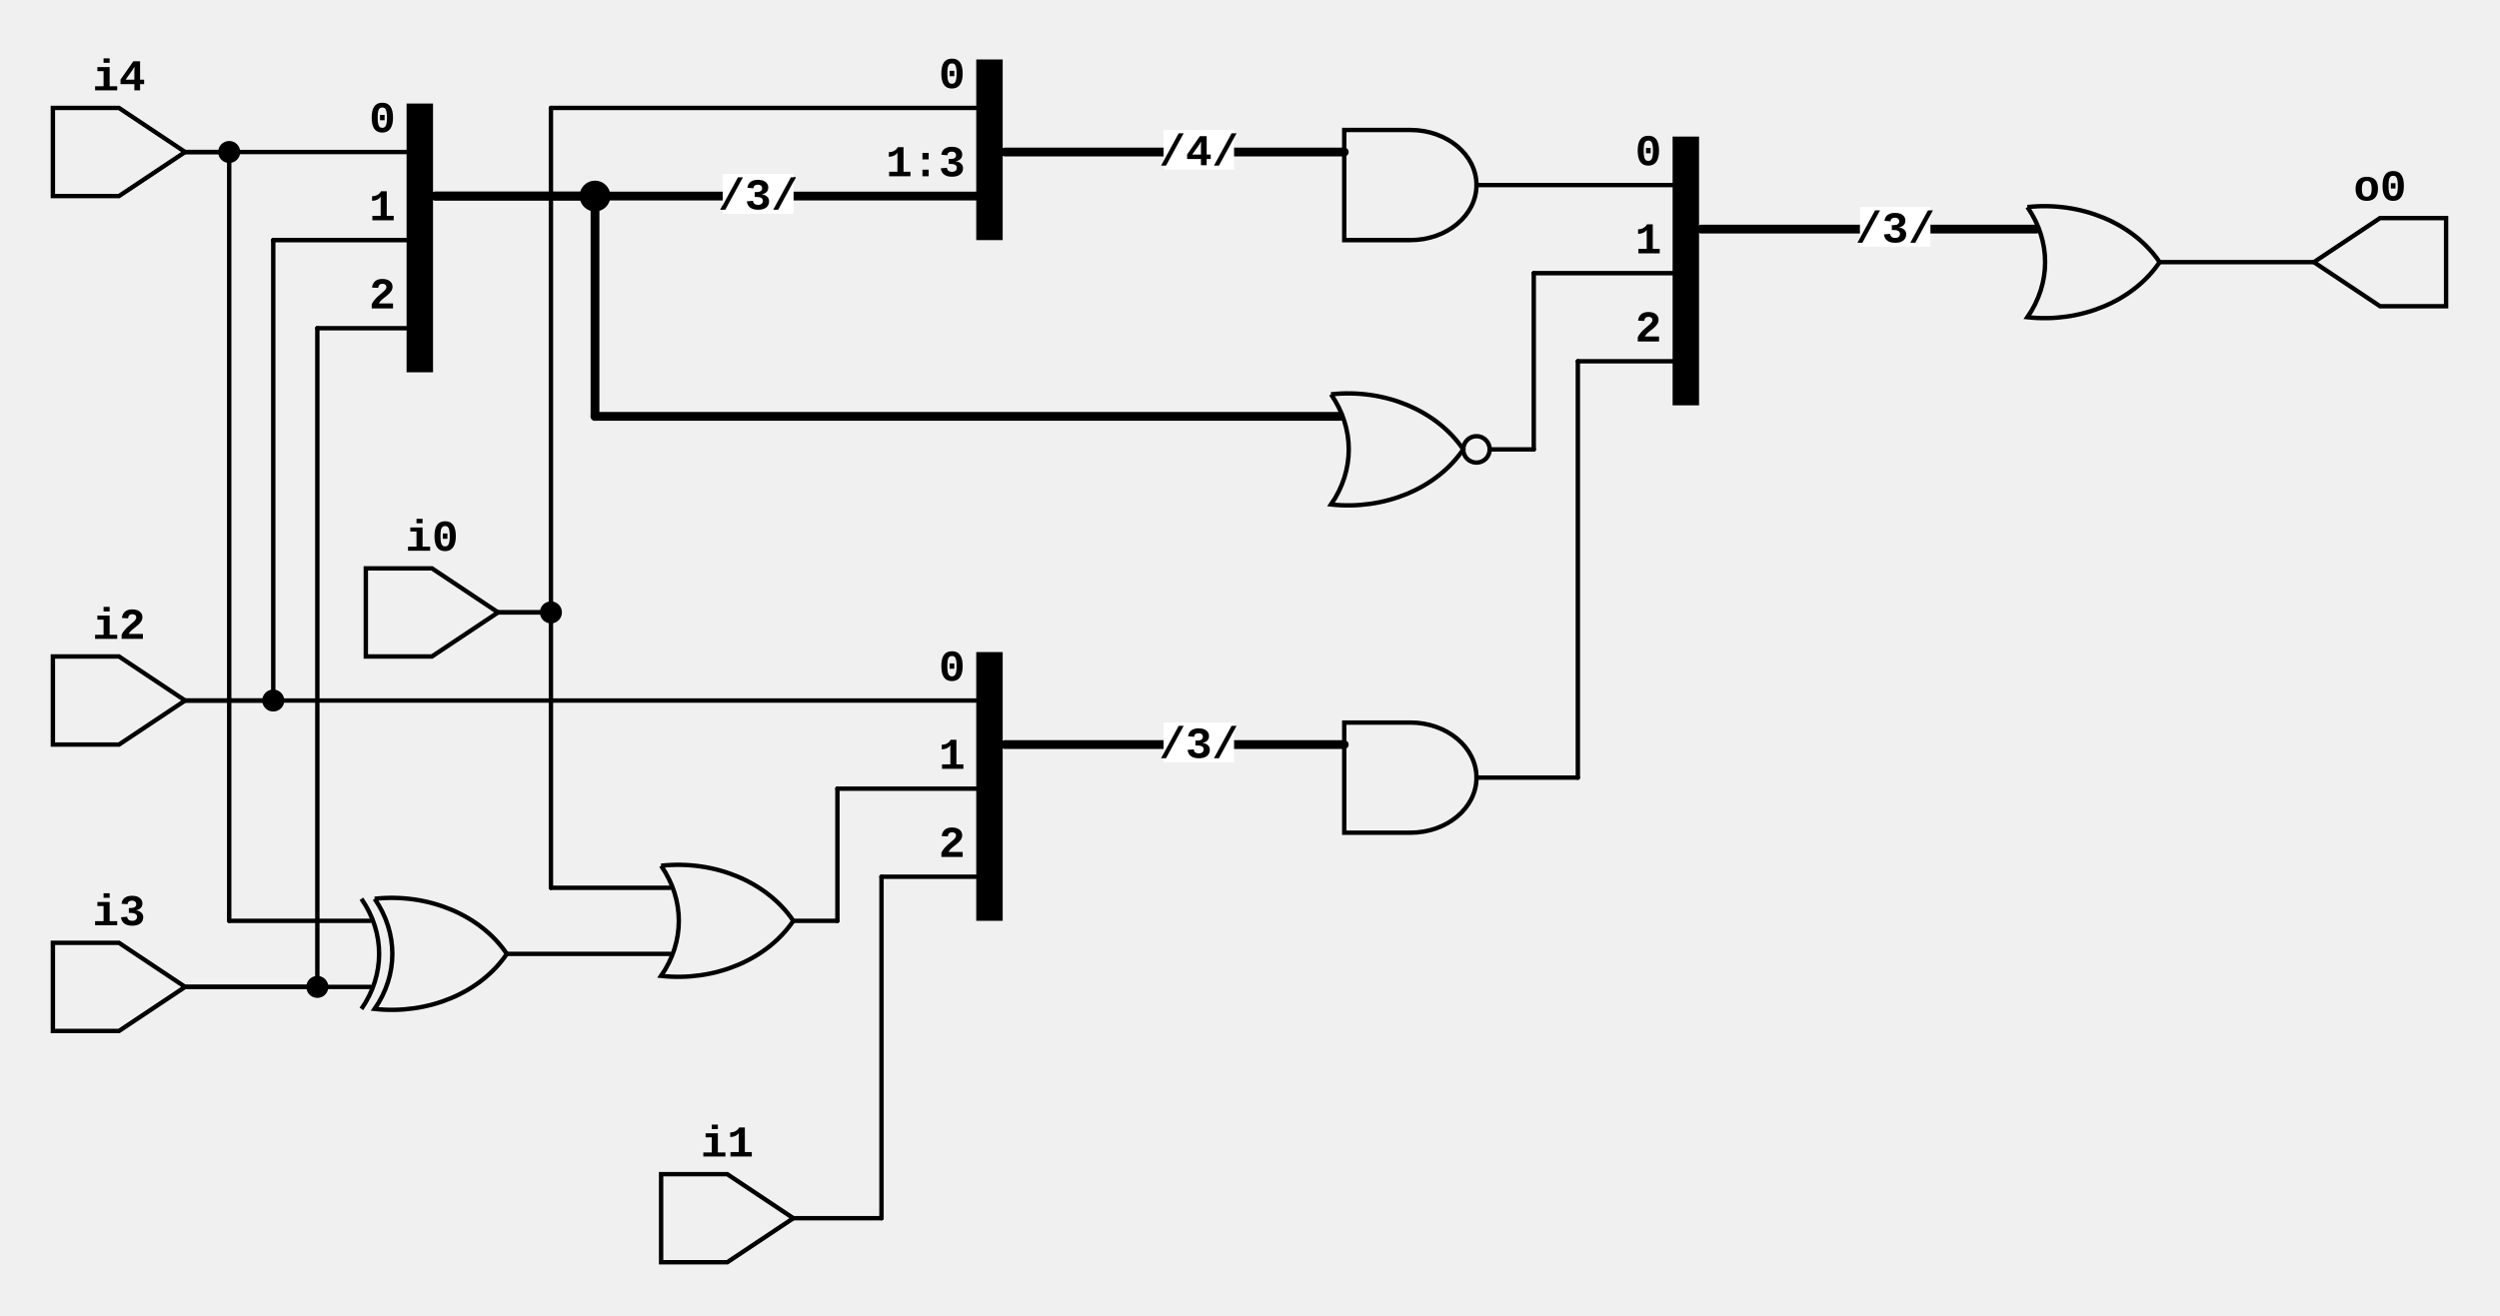
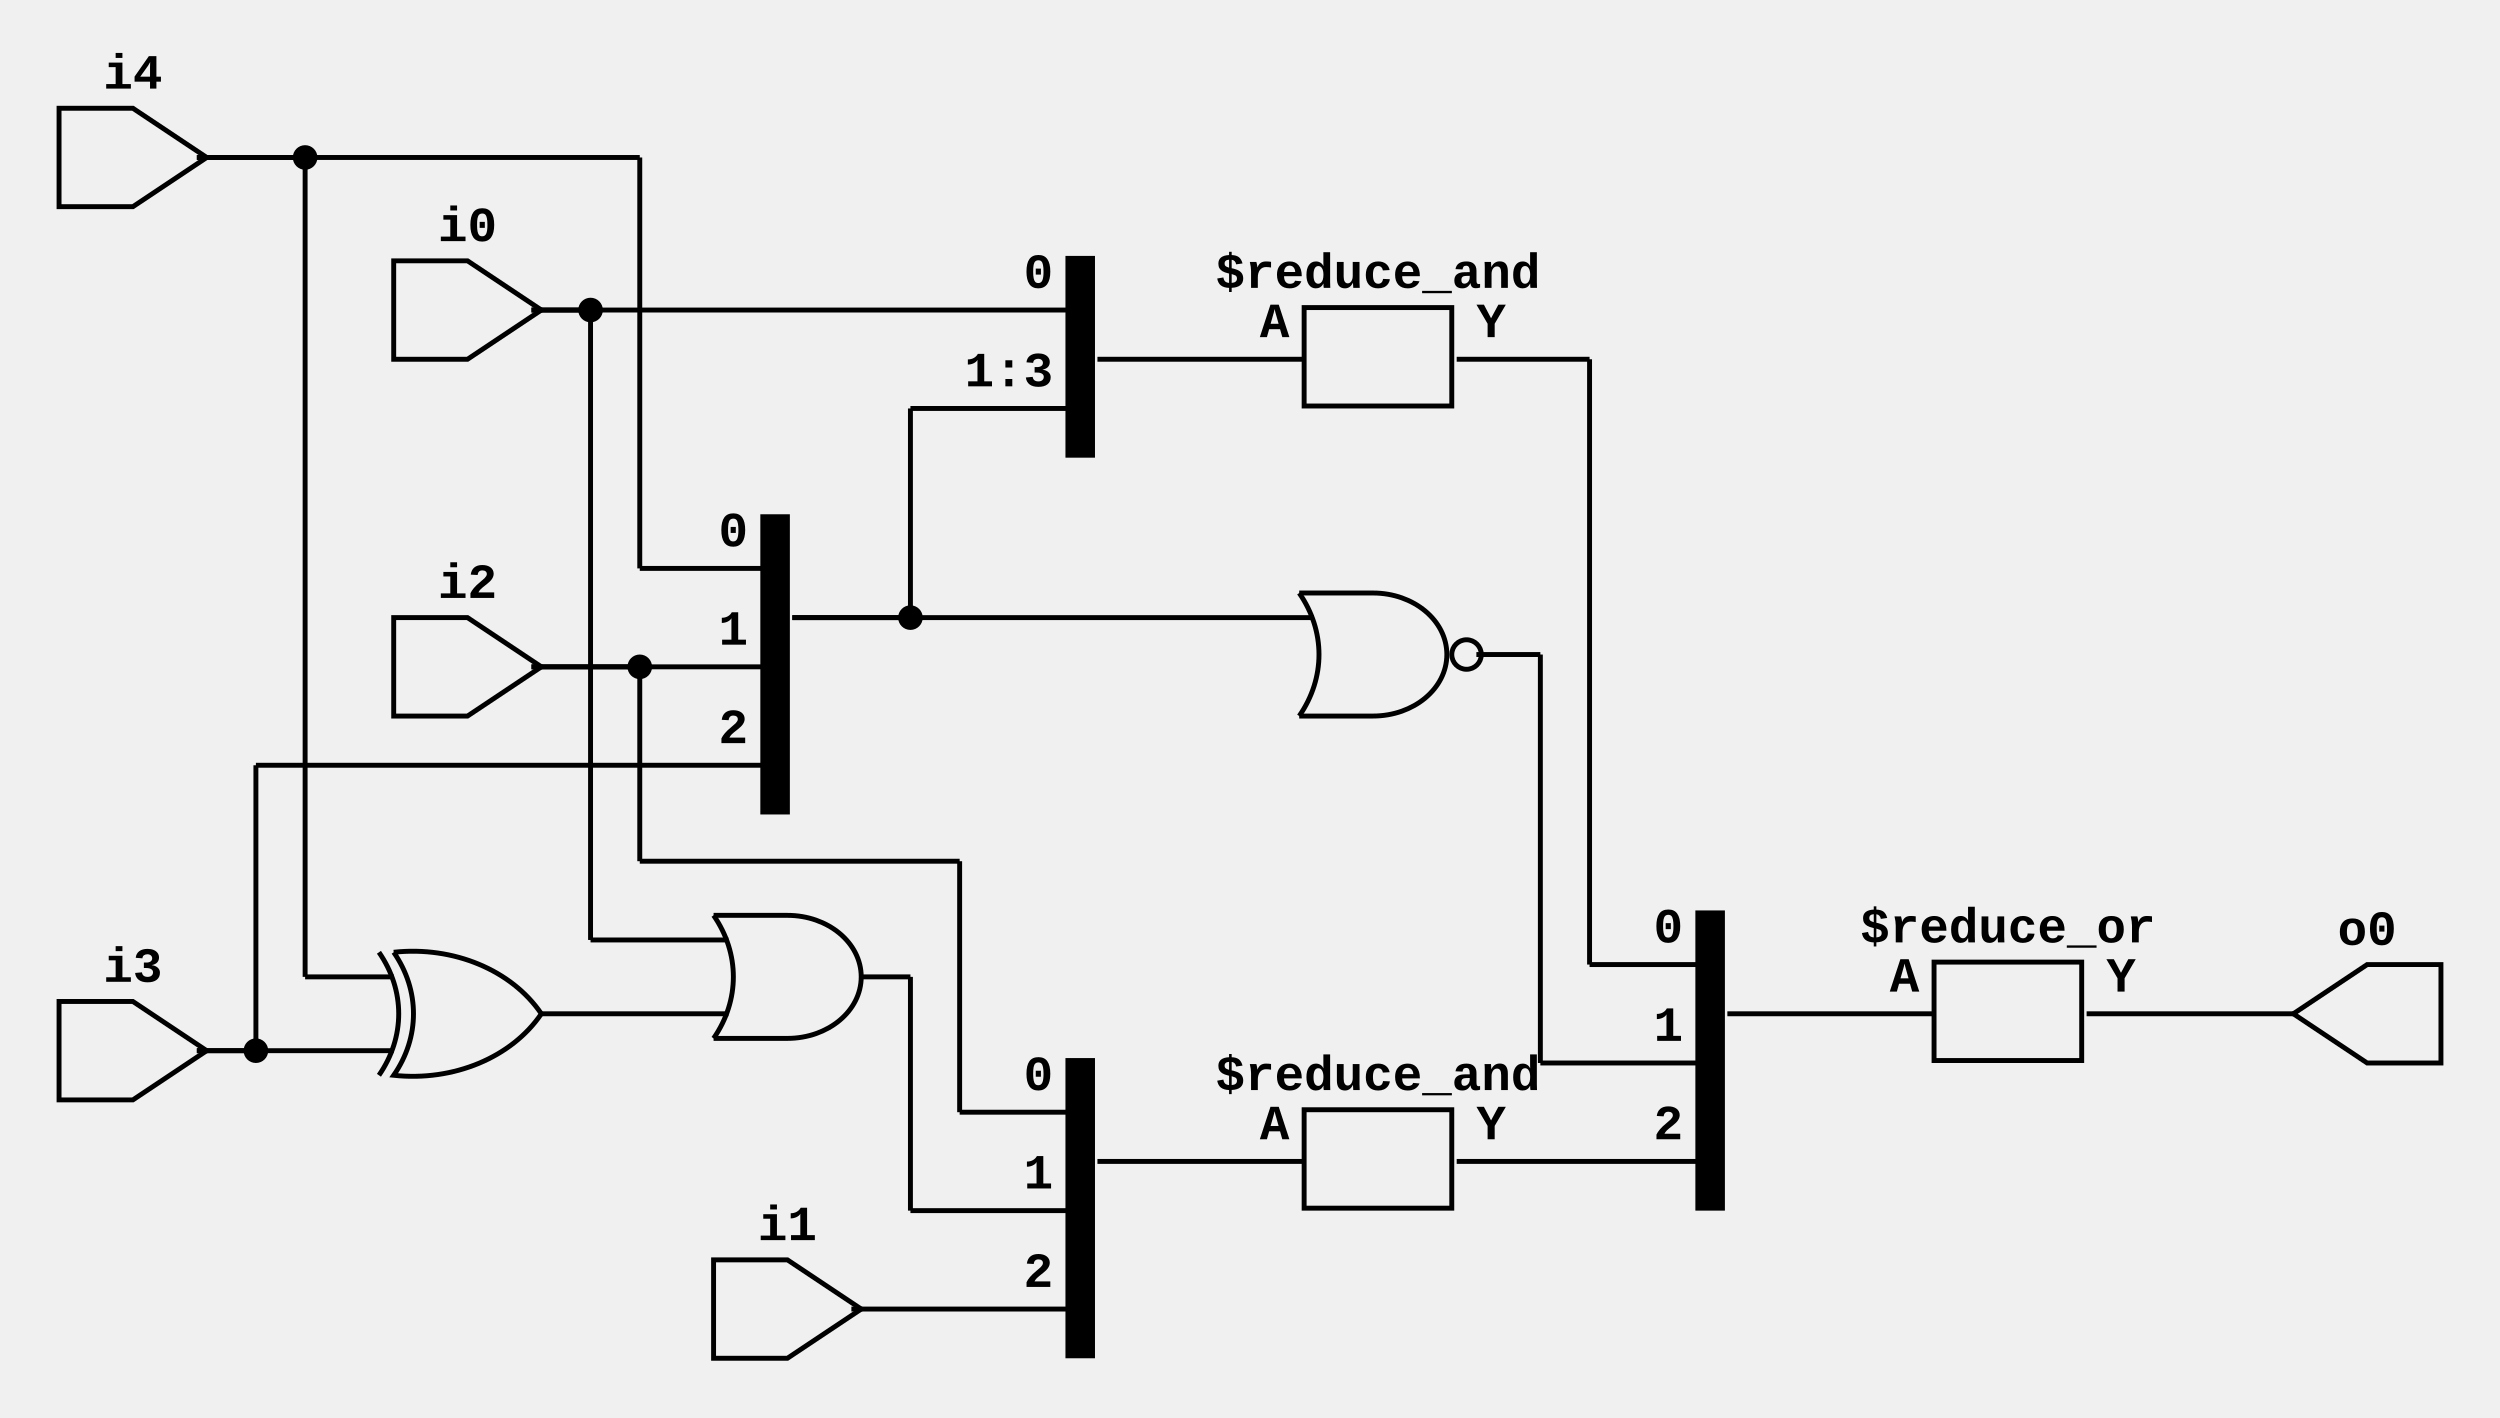
- <svg xmlns="http://www.w3.org/2000/svg" xmlns:ns1="https://github.com/nturley/netlistsvg" width="567" height="298.5">
+ <svg xmlns="http://www.w3.org/2000/svg" xmlns:ns1="https://github.com/nturley/netlistsvg" width="508" height="288">
  <style>svg {
-   stroke:#000;
-   fill:none;
- }
- text {
-   fill:#000;
-   stroke:none;
-   font-size:10px;
-   font-weight: bold;
-   font-family: "Courier New", monospace;
- }
- line {
-     stroke-linecap: round;
- }
- .nodelabel {
-   text-anchor: middle;
- }
- .inputPortLabel {
-   text-anchor: end;
- }
- .splitjoinBody {
-   fill:#000;
- }</style>
-   <g ns1:type="and" transform="translate(305,29.5)" ns1:width="30" ns1:height="25" id="cell_And$3">
-     <ns1:alias val="$and" />
-     <ns1:alias val="$logic_and" />
-     <ns1:alias val="$_AND_" />
-     <ns1:alias val="$reduce_and" />
-     <path d="M0,0 L0,25 L15,25 A15 12.5 0 0 0 15,0 Z" class="cell_And$3" />
-     <g ns1:x="0" ns1:y="5" ns1:pid="A" />
-     <g ns1:x="0" ns1:y="20" ns1:pid="B" />
-     <g ns1:x="30" ns1:y="12.5" ns1:pid="Y" />
-   </g>
-   <g ns1:type="or" transform="translate(150,196.5)" ns1:width="30" ns1:height="25" id="cell_Or$8">
+     stroke:#000;
+     fill:none;
+   }
+   text {
+     fill:#000;
+     stroke:none;
+     font-size:10px;
+     font-weight: bold;
+     font-family: "Courier New", monospace;
+   }
+   .nodelabel {
+     text-anchor: middle;
+   }
+   .inputPortLabel {
+     text-anchor: end;
+   }
+   .splitjoinBody {
+     fill:#000;
+   }</style>
+   <g ns1:type="generic" transform="translate(265,62.5)" ns1:width="30" ns1:height="40" id="cell_And$3">
+     <text x="15" y="-4" class="nodelabel cell_And$3" ns1:attribute="ref">$reduce_and</text>
+     <rect width="30" height="20" ns1:generic="body" class="cell_And$3" />
+     <g transform="translate(0,10)" ns1:x="0" ns1:y="10" ns1:pid="in0" id="port_And$3~A">
+       <text x="-3" y="-4" class="inputPortLabel cell_And$3">A</text>
+     </g>
+     <g transform="translate(30,10)" ns1:x="30" ns1:y="10" ns1:pid="out0" id="port_And$3~Y">
+       <text x="5" y="-4" style="fill:#000; stroke:none" class="cell_And$3">Y</text>
+     </g>
+   </g>
+   <g ns1:type="or" transform="translate(145,186)" ns1:width="30" ns1:height="25" id="cell_Or$8">
    <ns1:alias val="$or" />
    <ns1:alias val="$logic_or" />
    <ns1:alias val="$_OR_" />
-     <ns1:alias val="$reduce_or" />
-     <ns1:alias val="$reduce_bool" />
-     <path d="M0,0 A30 25 0 0 1 0,25 A30 25 0 0 0 30,12.5 A30 25 0 0 0 0,0" class="cell_Or$8" />
-     <g ns1:x="2" ns1:y="5" ns1:pid="A" />
-     <g ns1:x="2" ns1:y="20" ns1:pid="B" />
+     <path d="M0,25 L0,25 L15,25 A15 12.5 0 0 0 15,0 L0,0" class="cell_Or$8" />
+     <path d="M0,0 A30 25 0 0 1 0,25" class="cell_Or$8" />
+     <g ns1:x="3" ns1:y="5" ns1:pid="A" />
+     <g ns1:x="3" ns1:y="20" ns1:pid="B" />
    <g ns1:x="30" ns1:y="12.5" ns1:pid="Y" />
  </g>
-   <g ns1:type="and" transform="translate(305,164)" ns1:width="30" ns1:height="25" id="cell_And$10">
-     <ns1:alias val="$and" />
-     <ns1:alias val="$logic_and" />
-     <ns1:alias val="$_AND_" />
-     <ns1:alias val="$reduce_and" />
-     <path d="M0,0 L0,25 L15,25 A15 12.5 0 0 0 15,0 Z" class="cell_And$10" />
-     <g ns1:x="0" ns1:y="5" ns1:pid="A" />
-     <g ns1:x="0" ns1:y="20" ns1:pid="B" />
-     <g ns1:x="30" ns1:y="12.5" ns1:pid="Y" />
-   </g>
-   <g ns1:type="reduce_nor" transform="translate(302,89.5)" ns1:width="33" ns1:height="25" id="cell_Nor$6">
+   <g ns1:type="generic" transform="translate(265,225.5)" ns1:width="30" ns1:height="40" id="cell_And$10">
+     <text x="15" y="-4" class="nodelabel cell_And$10" ns1:attribute="ref">$reduce_and</text>
+     <rect width="30" height="20" ns1:generic="body" class="cell_And$10" />
+     <g transform="translate(0,10)" ns1:x="0" ns1:y="10" ns1:pid="in0" id="port_And$10~A">
+       <text x="-3" y="-4" class="inputPortLabel cell_And$10">A</text>
+     </g>
+     <g transform="translate(30,10)" ns1:x="30" ns1:y="10" ns1:pid="out0" id="port_And$10~Y">
+       <text x="5" y="-4" style="fill:#000; stroke:none" class="cell_And$10">Y</text>
+     </g>
+   </g>
+   <g ns1:type="reduce_nor" transform="translate(264,120.5)" ns1:width="33" ns1:height="25" id="cell_Nor$6">
    <ns1:alias val="$nor" />
    <ns1:alias val="$reduce_nor" />
    <ns1:alias val="$_NOR_" />
    <ns1:alias val="$_ORNOT_" />
-     <path d="M0,0 A30 25 0 0 1 0,25 A30 25 0 0 0 30,12.5 A30 25 0 0 0 0,0" class="cell_Nor$6" />
-     <circle cx="33" cy="12.5" r="3" class="cell_Nor$6" />
-     <g ns1:x="2" ns1:y="5" ns1:pid="A" />
-     <g ns1:x="2" ns1:y="20" ns1:pid="B" />
+     <path d="M0,25 L0,25 L15,25 A15 12.5 0 0 0 15,0 L0,0" class="cell_Nor$6" />
+     <path d="M0,0 A30 25 0 0 1 0,25" class="cell_Nor$6" />
+     <circle cx="34" cy="12.5" r="3" class="cell_Nor$6" />
+     <g ns1:x="3" ns1:y="5" ns1:pid="A" />
+     <g ns1:x="3" ns1:y="20" ns1:pid="B" />
    <g ns1:x="36" ns1:y="12.5" ns1:pid="Y" />
  </g>
-   <g ns1:type="reduce_xor" transform="translate(82,204)" ns1:width="33" ns1:height="25" id="cell_Xor$4">
+   <g ns1:type="reduce_xor" transform="translate(77,193.5)" ns1:width="33" ns1:height="25" id="cell_Xor$4">
    <ns1:alias val="$xor" />
    <ns1:alias val="$reduce_xor" />
    <ns1:alias val="$_XOR_" />
    <path d="M3,0 A30 25 0 0 1 3,25 A30 25 0 0 0 33,12.5 A30 25 0 0 0 3,0" class="cell_Xor$4" />
    <path d="M0,0 A30 25 0 0 1 0,25" class="cell_Xor$4" />
-     <g ns1:x="2" ns1:y="5" ns1:pid="A" />
-     <g ns1:x="2" ns1:y="20" ns1:pid="B" />
+     <g ns1:x="3" ns1:y="5" ns1:pid="A" />
+     <g ns1:x="3" ns1:y="20" ns1:pid="B" />
    <g ns1:x="33" ns1:y="12.5" ns1:pid="Y" />
  </g>
-   <g ns1:type="or" transform="translate(460,47)" ns1:width="30" ns1:height="25" id="cell_Or$7">
-     <ns1:alias val="$or" />
-     <ns1:alias val="$logic_or" />
-     <ns1:alias val="$_OR_" />
-     <ns1:alias val="$reduce_or" />
-     <ns1:alias val="$reduce_bool" />
-     <path d="M0,0 A30 25 0 0 1 0,25 A30 25 0 0 0 30,12.5 A30 25 0 0 0 0,0" class="cell_Or$7" />
-     <g ns1:x="2" ns1:y="5" ns1:pid="A" />
-     <g ns1:x="2" ns1:y="20" ns1:pid="B" />
-     <g ns1:x="30" ns1:y="12.5" ns1:pid="Y" />
-   </g>
-   <g ns1:type="inputExt" transform="translate(83,129)" ns1:width="30" ns1:height="20" id="cell_i0">
+   <g ns1:type="generic" transform="translate(393,195.5)" ns1:width="30" ns1:height="40" id="cell_Or$7">
+     <text x="15" y="-4" class="nodelabel cell_Or$7" ns1:attribute="ref">$reduce_or</text>
+     <rect width="30" height="20" ns1:generic="body" class="cell_Or$7" />
+     <g transform="translate(0,10)" ns1:x="0" ns1:y="10" ns1:pid="in0" id="port_Or$7~A">
+       <text x="-3" y="-4" class="inputPortLabel cell_Or$7">A</text>
+     </g>
+     <g transform="translate(30,10)" ns1:x="30" ns1:y="10" ns1:pid="out0" id="port_Or$7~Y">
+       <text x="5" y="-4" style="fill:#000; stroke:none" class="cell_Or$7">Y</text>
+     </g>
+   </g>
+   <g ns1:type="inputExt" transform="translate(80,53)" ns1:width="30" ns1:height="20" id="cell_i0">
    <text x="15" y="-4" class="nodelabel cell_i0" ns1:attribute="ref">i0</text>
    <ns1:alias val="$_inputExt_" />
    <path d="M0,0 L0,20 L15,20 L30,10 L15,0 Z" class="cell_i0" />
-     <g ns1:x="30" ns1:y="10" ns1:pid="Y" />
-   </g>
-   <g ns1:type="inputExt" transform="translate(12,24.5)" ns1:width="30" ns1:height="20" id="cell_i4">
+     <g ns1:x="28" ns1:y="10" ns1:pid="Y" />
+   </g>
+   <g ns1:type="inputExt" transform="translate(12,22)" ns1:width="30" ns1:height="20" id="cell_i4">
    <text x="15" y="-4" class="nodelabel cell_i4" ns1:attribute="ref">i4</text>
    <ns1:alias val="$_inputExt_" />
    <path d="M0,0 L0,20 L15,20 L30,10 L15,0 Z" class="cell_i4" />
-     <g ns1:x="30" ns1:y="10" ns1:pid="Y" />
-   </g>
-   <g ns1:type="inputExt" transform="translate(12,214)" ns1:width="30" ns1:height="20" id="cell_i3">
+     <g ns1:x="28" ns1:y="10" ns1:pid="Y" />
+   </g>
+   <g ns1:type="inputExt" transform="translate(12,203.5)" ns1:width="30" ns1:height="20" id="cell_i3">
    <text x="15" y="-4" class="nodelabel cell_i3" ns1:attribute="ref">i3</text>
    <ns1:alias val="$_inputExt_" />
    <path d="M0,0 L0,20 L15,20 L30,10 L15,0 Z" class="cell_i3" />
-     <g ns1:x="30" ns1:y="10" ns1:pid="Y" />
-   </g>
-   <g ns1:type="inputExt" transform="translate(150,266.5)" ns1:width="30" ns1:height="20" id="cell_i1">
+     <g ns1:x="28" ns1:y="10" ns1:pid="Y" />
+   </g>
+   <g ns1:type="inputExt" transform="translate(145,256)" ns1:width="30" ns1:height="20" id="cell_i1">
    <text x="15" y="-4" class="nodelabel cell_i1" ns1:attribute="ref">i1</text>
    <ns1:alias val="$_inputExt_" />
    <path d="M0,0 L0,20 L15,20 L30,10 L15,0 Z" class="cell_i1" />
-     <g ns1:x="30" ns1:y="10" ns1:pid="Y" />
-   </g>
-   <g ns1:type="inputExt" transform="translate(12,149)" ns1:width="30" ns1:height="20" id="cell_i2">
+     <g ns1:x="28" ns1:y="10" ns1:pid="Y" />
+   </g>
+   <g ns1:type="inputExt" transform="translate(80,125.5)" ns1:width="30" ns1:height="20" id="cell_i2">
    <text x="15" y="-4" class="nodelabel cell_i2" ns1:attribute="ref">i2</text>
    <ns1:alias val="$_inputExt_" />
    <path d="M0,0 L0,20 L15,20 L30,10 L15,0 Z" class="cell_i2" />
-     <g ns1:x="30" ns1:y="10" ns1:pid="Y" />
-   </g>
-   <g ns1:type="outputExt" transform="translate(525,49.5)" ns1:width="30" ns1:height="20" id="cell_o0">
+     <g ns1:x="28" ns1:y="10" ns1:pid="Y" />
+   </g>
+   <g ns1:type="outputExt" transform="translate(466,196)" ns1:width="30" ns1:height="20" id="cell_o0">
    <text x="15" y="-4" class="nodelabel cell_o0" ns1:attribute="ref">o0</text>
    <ns1:alias val="$_outputExt_" />
    <path d="M30,0 L30,20 L15,20 L0,10 L15,0 Z" class="cell_o0" />
    <g ns1:x="0" ns1:y="10" ns1:pid="A" />
  </g>
-   <g ns1:type="join" transform="translate(222,14)" ns1:width="4" ns1:height="40" id="cell_$join$,0,1,2,5,">
+   <g ns1:type="join" transform="translate(217,52.5)" ns1:width="4" ns1:height="40" id="cell_$join$,0,1,2,5,">
    <rect width="5" height="40" class="splitjoinBody" ns1:generic="body" />
    <ns1:alias val="$_join_" />
    <g ns1:x="5" ns1:y="20" ns1:pid="out" />
    <g transform="translate(0,10)" ns1:x="0" ns1:y="10" ns1:pid="in0">
      <text x="-3" y="-4" class="inputPortLabel">0</text>
    </g>
    <g transform="translate(0,30)" ns1:x="0" ns1:y="10" ns1:pid="in0">
      <text x="-3" y="-4" class="inputPortLabel">1:3</text>
    </g>
  </g>
-   <g ns1:type="join" transform="translate(92.75,24)" ns1:width="4" ns1:height="40" id="cell_$join$,1,2,5,">
+   <g ns1:type="join" transform="translate(155,105)" ns1:width="4" ns1:height="40" id="cell_$join$,1,2,5,">
    <rect width="5" height="60" class="splitjoinBody" ns1:generic="body" />
    <ns1:alias val="$_join_" />
    <g ns1:x="5" ns1:y="20" ns1:pid="out" />
    <g transform="translate(0,10)" ns1:x="0" ns1:y="10" ns1:pid="in0">
      <text x="-3" y="-4" class="inputPortLabel">0</text>
    </g>
    <g transform="translate(0,30)" ns1:x="0" ns1:y="10" ns1:pid="in0">
      <text x="-3" y="-4" class="inputPortLabel">1</text>
    </g>
    <g transform="translate(0,50)" ns1:x="0" ns1:y="10" ns1:pid="in0">
      <text x="-3" y="-4" class="inputPortLabel">2</text>
    </g>
  </g>
-   <g ns1:type="join" transform="translate(222,148.5)" ns1:width="4" ns1:height="40" id="cell_$join$,2,8,9,">
+   <g ns1:type="join" transform="translate(217,215.5)" ns1:width="4" ns1:height="40" id="cell_$join$,2,8,9,">
    <rect width="5" height="60" class="splitjoinBody" ns1:generic="body" />
    <ns1:alias val="$_join_" />
    <g ns1:x="5" ns1:y="20" ns1:pid="out" />
    <g transform="translate(0,10)" ns1:x="0" ns1:y="10" ns1:pid="in0">
      <text x="-3" y="-4" class="inputPortLabel">0</text>
    </g>
    <g transform="translate(0,30)" ns1:x="0" ns1:y="10" ns1:pid="in0">
      <text x="-3" y="-4" class="inputPortLabel">1</text>
    </g>
    <g transform="translate(0,50)" ns1:x="0" ns1:y="10" ns1:pid="in0">
      <text x="-3" y="-4" class="inputPortLabel">2</text>
    </g>
  </g>
-   <g ns1:type="join" transform="translate(380,31.5)" ns1:width="4" ns1:height="40" id="cell_$join$,3,6,10,">
+   <g ns1:type="join" transform="translate(345,185.5)" ns1:width="4" ns1:height="40" id="cell_$join$,3,6,10,">
    <rect width="5" height="60" class="splitjoinBody" ns1:generic="body" />
    <ns1:alias val="$_join_" />
    <g ns1:x="5" ns1:y="20" ns1:pid="out" />
    <g transform="translate(0,10)" ns1:x="0" ns1:y="10" ns1:pid="in0">
      <text x="-3" y="-4" class="inputPortLabel">0</text>
    </g>
    <g transform="translate(0,30)" ns1:x="0" ns1:y="10" ns1:pid="in0">
      <text x="-3" y="-4" class="inputPortLabel">1</text>
    </g>
    <g transform="translate(0,50)" ns1:x="0" ns1:y="10" ns1:pid="in0">
      <text x="-3" y="-4" class="inputPortLabel">2</text>
    </g>
  </g>
-   <line x1="228" x2="305" y1="34.5" y2="34.5" class="net_0,1,2,5 width_4" style="stroke-width: 2" />
-   <line x1="113" x2="125" y1="139" y2="139" class="net_0 width_1" style="stroke-width: 1" />
-   <line x1="125" x2="125" y1="139" y2="201.5" class="net_0 width_1" style="stroke-width: 1" />
-   <circle cx="125" cy="139" r="2" style="fill:#000" class="net_0 width_1" />
-   <line x1="125" x2="152" y1="201.5" y2="201.5" class="net_0 width_1" style="stroke-width: 1" />
-   <line x1="113" x2="125" y1="139" y2="139" class="net_0 width_1" style="stroke-width: 1" />
-   <line x1="125" x2="125" y1="139" y2="24.5" class="net_0 width_1" style="stroke-width: 1" />
-   <line x1="125" x2="222" y1="24.5" y2="24.5" class="net_0 width_1" style="stroke-width: 1" />
-   <line x1="115" x2="152" y1="216.5" y2="216.5" class="net_4 width_1" style="stroke-width: 1" />
-   <line x1="228" x2="305" y1="169" y2="169" class="net_2,8,9 width_3" style="stroke-width: 2" />
-   <line x1="98.75" x2="135" y1="44.5" y2="44.5" class="net_1,2,5 width_3" style="stroke-width: 2" />
-   <line x1="135" x2="135" y1="44.5" y2="94.5" class="net_1,2,5 width_3" style="stroke-width: 2" />
-   <circle cx="135" cy="44.5" r="3" style="fill:#000" class="net_1,2,5 width_3" />
-   <line x1="135" x2="304" y1="94.5" y2="94.5" class="net_1,2,5 width_3" style="stroke-width: 2" />
-   <line x1="98.75" x2="222" y1="44.5" y2="44.5" class="net_1,2,5 width_3" style="stroke-width: 2" />
-   <line x1="42" x2="52" y1="34.5" y2="34.5" class="net_1 width_1" style="stroke-width: 1" />
-   <line x1="52" x2="52" y1="34.5" y2="209" class="net_1 width_1" style="stroke-width: 1" />
-   <circle cx="52" cy="34.5" r="2" style="fill:#000" class="net_1 width_1" />
-   <line x1="52" x2="84" y1="209" y2="209" class="net_1 width_1" style="stroke-width: 1" />
-   <line x1="42" x2="92.75" y1="34.5" y2="34.5" class="net_1 width_1" style="stroke-width: 1" />
-   <line x1="42" x2="84" y1="224" y2="224" class="net_5 width_1" style="stroke-width: 1" />
-   <line x1="42" x2="72" y1="224" y2="224" class="net_5 width_1" style="stroke-width: 1" />
-   <line x1="72" x2="72" y1="224" y2="74.5" class="net_5 width_1" style="stroke-width: 1" />
-   <circle cx="72" cy="224" r="2" style="fill:#000" class="net_5 width_1" />
-   <line x1="72" x2="92.75" y1="74.5" y2="74.5" class="net_5 width_1" style="stroke-width: 1" />
-   <line x1="386" x2="462" y1="52" y2="52" class="net_3,6,10 width_3" style="stroke-width: 2" />
-   <line x1="490" x2="525" y1="59.5" y2="59.5" class="net_7 width_1" style="stroke-width: 1" />
-   <line x1="42" x2="62" y1="159" y2="159" class="net_2 width_1" style="stroke-width: 1" />
-   <line x1="62" x2="62" y1="159" y2="54.5" class="net_2 width_1" style="stroke-width: 1" />
-   <circle cx="62" cy="159" r="2" style="fill:#000" class="net_2 width_1" />
-   <line x1="62" x2="92.75" y1="54.5" y2="54.5" class="net_2 width_1" style="stroke-width: 1" />
-   <line x1="42" x2="222" y1="159" y2="159" class="net_2 width_1" style="stroke-width: 1" />
-   <line x1="180" x2="190" y1="209" y2="209" class="net_8 width_1" style="stroke-width: 1" />
-   <line x1="190" x2="190" y1="209" y2="179" class="net_8 width_1" style="stroke-width: 1" />
-   <line x1="190" x2="222" y1="179" y2="179" class="net_8 width_1" style="stroke-width: 1" />
-   <line x1="180" x2="200" y1="276.5" y2="276.5" class="net_9 width_1" style="stroke-width: 1" />
-   <line x1="200" x2="200" y1="276.5" y2="199" class="net_9 width_1" style="stroke-width: 1" />
-   <line x1="200" x2="222" y1="199" y2="199" class="net_9 width_1" style="stroke-width: 1" />
-   <line x1="335" x2="380" y1="42" y2="42" class="net_3 width_1" style="stroke-width: 1" />
-   <line x1="338" x2="348" y1="102" y2="102" class="net_6 width_1" style="stroke-width: 1" />
-   <line x1="348" x2="348" y1="102" y2="62" class="net_6 width_1" style="stroke-width: 1" />
-   <line x1="348" x2="380" y1="62" y2="62" class="net_6 width_1" style="stroke-width: 1" />
-   <line x1="335" x2="358" y1="176.5" y2="176.5" class="net_10 width_1" style="stroke-width: 1" />
-   <line x1="358" x2="358" y1="176.5" y2="82" class="net_10 width_1" style="stroke-width: 1" />
-   <line x1="358" x2="380" y1="82" y2="82" class="net_10 width_1" style="stroke-width: 1" />
-   <rect x="264" y="29.5" width="16" height="9" class="net_0,1,2,5 width_4 busLabel_4" style="fill: white; stroke: none" />
-   <text x="263" y="37.5" class="net_0,1,2,5 width_4 busLabel_4">/4/</text>
-   <rect x="264" y="164" width="16" height="9" class="net_2,8,9 width_3 busLabel_3" style="fill: white; stroke: none" />
-   <text x="263" y="172" class="net_2,8,9 width_3 busLabel_3">/3/</text>
-   <rect x="164" y="39.5" width="16" height="9" class="net_1,2,5 width_3 busLabel_3" style="fill: white; stroke: none" />
-   <text x="163" y="47.5" class="net_1,2,5 width_3 busLabel_3">/3/</text>
-   <rect x="164" y="39.5" width="16" height="9" class="net_1,2,5 width_3 busLabel_3" style="fill: white; stroke: none" />
-   <text x="163" y="47.5" class="net_1,2,5 width_3 busLabel_3">/3/</text>
-   <rect x="422" y="47" width="16" height="9" class="net_3,6,10 width_3 busLabel_3" style="fill: white; stroke: none" />
-   <text x="421" y="55" class="net_3,6,10 width_3 busLabel_3">/3/</text>
+   <line x1="223" x2="265" y1="73" y2="73" class="net_0,1,2,5" />
+   <line x1="108" x2="120" y1="63" y2="63" class="net_0" />
+   <line x1="120" x2="120" y1="63" y2="191" class="net_0" />
+   <circle cx="120" cy="63" r="2" style="fill:#000" class="net_0" />
+   <line x1="120" x2="148" y1="191" y2="191" class="net_0" />
+   <line x1="108" x2="217" y1="63" y2="63" class="net_0" />
+   <line x1="110" x2="148" y1="206" y2="206" class="net_4" />
+   <line x1="223" x2="265" y1="236" y2="236" class="net_2,8,9" />
+   <line x1="161" x2="267" y1="125.5" y2="125.5" class="net_1,2,5" />
+   <line x1="161" x2="185" y1="125.5" y2="125.5" class="net_1,2,5" />
+   <line x1="185" x2="185" y1="125.5" y2="83" class="net_1,2,5" />
+   <circle cx="185" cy="125.5" r="2" style="fill:#000" class="net_1,2,5" />
+   <line x1="185" x2="217" y1="83" y2="83" class="net_1,2,5" />
+   <line x1="40" x2="62" y1="32" y2="32" class="net_1" />
+   <line x1="62" x2="62" y1="32" y2="198.5" class="net_1" />
+   <circle cx="62" cy="32" r="2" style="fill:#000" class="net_1" />
+   <line x1="62" x2="80" y1="198.5" y2="198.5" class="net_1" />
+   <line x1="40" x2="130" y1="32" y2="32" class="net_1" />
+   <line x1="130" x2="130" y1="32" y2="115.5" class="net_1" />
+   <line x1="130" x2="155" y1="115.5" y2="115.5" class="net_1" />
+   <line x1="40" x2="80" y1="213.5" y2="213.5" class="net_5" />
+   <line x1="40" x2="52" y1="213.5" y2="213.5" class="net_5" />
+   <line x1="52" x2="52" y1="213.5" y2="155.5" class="net_5" />
+   <circle cx="52" cy="213.5" r="2" style="fill:#000" class="net_5" />
+   <line x1="52" x2="155" y1="155.5" y2="155.5" class="net_5" />
+   <line x1="351" x2="393" y1="206" y2="206" class="net_3,6,10" />
+   <line x1="424" x2="466" y1="206" y2="206" class="net_7" />
+   <line x1="108" x2="155" y1="135.5" y2="135.5" class="net_2" />
+   <line x1="108" x2="130" y1="135.5" y2="135.5" class="net_2" />
+   <line x1="130" x2="130" y1="135.5" y2="175" class="net_2" />
+   <line x1="130" x2="195" y1="175" y2="175" class="net_2" />
+   <line x1="195" x2="195" y1="175" y2="226" class="net_2" />
+   <circle cx="130" cy="135.5" r="2" style="fill:#000" class="net_2" />
+   <line x1="195" x2="217" y1="226" y2="226" class="net_2" />
+   <line x1="175" x2="185" y1="198.5" y2="198.5" class="net_8" />
+   <line x1="185" x2="185" y1="198.5" y2="246" class="net_8" />
+   <line x1="185" x2="217" y1="246" y2="246" class="net_8" />
+   <line x1="173" x2="217" y1="266" y2="266" class="net_9" />
+   <line x1="296" x2="323" y1="73" y2="73" class="net_3" />
+   <line x1="323" x2="323" y1="73" y2="196" class="net_3" />
+   <line x1="323" x2="345" y1="196" y2="196" class="net_3" />
+   <line x1="300" x2="313" y1="133" y2="133" class="net_6" />
+   <line x1="313" x2="313" y1="133" y2="216" class="net_6" />
+   <line x1="313" x2="345" y1="216" y2="216" class="net_6" />
+   <line x1="296" x2="345" y1="236" y2="236" class="net_10" />
</svg>
